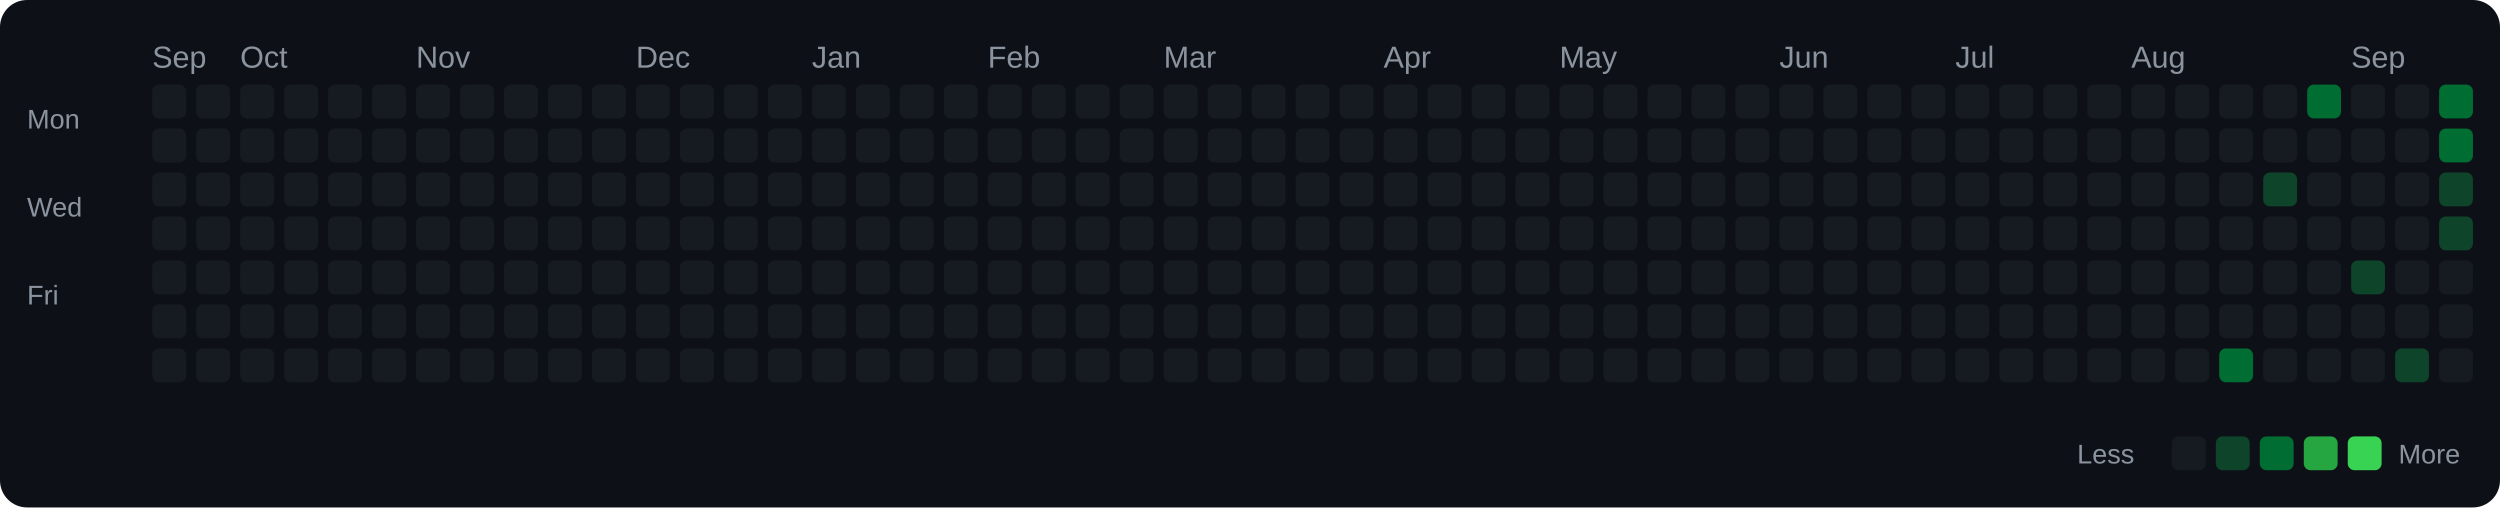
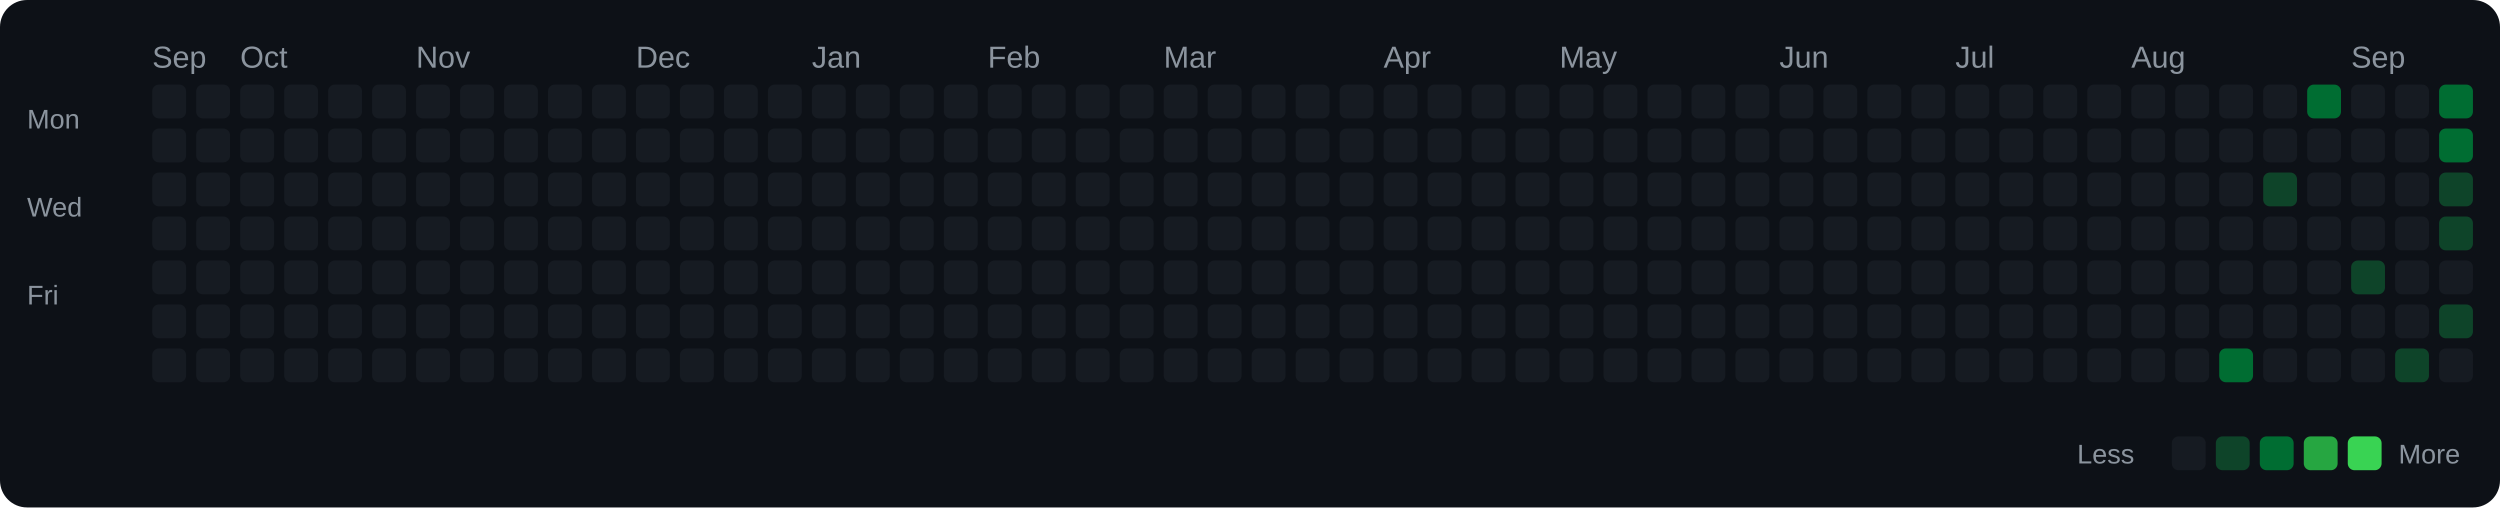
<svg xmlns="http://www.w3.org/2000/svg" width="739" height="150" viewBox="0 0 739 150" role="img" aria-labelledby="title description">
  <rect width="100%" height="100%" fill="#0d1117" rx="8" />
  <text x="45" y="20" fill="#8b949e" font-family="Arial, sans-serif" font-size="9"> Sep </text>
  <text x="71" y="20" fill="#8b949e" font-family="Arial, sans-serif" font-size="9"> Oct </text>
  <text x="123" y="20" fill="#8b949e" font-family="Arial, sans-serif" font-size="9"> Nov </text>
  <text x="188" y="20" fill="#8b949e" font-family="Arial, sans-serif" font-size="9"> Dec </text>
  <text x="240" y="20" fill="#8b949e" font-family="Arial, sans-serif" font-size="9"> Jan </text>
  <text x="292" y="20" fill="#8b949e" font-family="Arial, sans-serif" font-size="9"> Feb </text>
  <text x="344" y="20" fill="#8b949e" font-family="Arial, sans-serif" font-size="9"> Mar </text>
  <text x="409" y="20" fill="#8b949e" font-family="Arial, sans-serif" font-size="9"> Apr </text>
  <text x="461" y="20" fill="#8b949e" font-family="Arial, sans-serif" font-size="9"> May </text>
  <text x="526" y="20" fill="#8b949e" font-family="Arial, sans-serif" font-size="9"> Jun </text>
  <text x="578" y="20" fill="#8b949e" font-family="Arial, sans-serif" font-size="9"> Jul </text>
  <text x="630" y="20" fill="#8b949e" font-family="Arial, sans-serif" font-size="9"> Aug </text>
  <text x="695" y="20" fill="#8b949e" font-family="Arial, sans-serif" font-size="9"> Sep </text>
  <rect x="45" y="25" width="10" height="10" rx="2" fill="#161b22"> </rect>
  <rect x="45" y="38" width="10" height="10" rx="2" fill="#161b22"> </rect>
  <rect x="45" y="51" width="10" height="10" rx="2" fill="#161b22"> </rect>
  <rect x="45" y="64" width="10" height="10" rx="2" fill="#161b22"> </rect>
  <rect x="45" y="77" width="10" height="10" rx="2" fill="#161b22"> </rect>
  <rect x="45" y="90" width="10" height="10" rx="2" fill="#161b22"> </rect>
  <rect x="45" y="103" width="10" height="10" rx="2" fill="#161b22"> </rect>
  <rect x="58" y="25" width="10" height="10" rx="2" fill="#161b22"> </rect>
  <rect x="58" y="38" width="10" height="10" rx="2" fill="#161b22"> </rect>
  <rect x="58" y="51" width="10" height="10" rx="2" fill="#161b22"> </rect>
  <rect x="58" y="64" width="10" height="10" rx="2" fill="#161b22"> </rect>
  <rect x="58" y="77" width="10" height="10" rx="2" fill="#161b22"> </rect>
  <rect x="58" y="90" width="10" height="10" rx="2" fill="#161b22"> </rect>
  <rect x="58" y="103" width="10" height="10" rx="2" fill="#161b22"> </rect>
  <rect x="71" y="25" width="10" height="10" rx="2" fill="#161b22"> </rect>
  <rect x="71" y="38" width="10" height="10" rx="2" fill="#161b22"> </rect>
  <rect x="71" y="51" width="10" height="10" rx="2" fill="#161b22"> </rect>
  <rect x="71" y="64" width="10" height="10" rx="2" fill="#161b22"> </rect>
  <rect x="71" y="77" width="10" height="10" rx="2" fill="#161b22"> </rect>
  <rect x="71" y="90" width="10" height="10" rx="2" fill="#161b22"> </rect>
  <rect x="71" y="103" width="10" height="10" rx="2" fill="#161b22"> </rect>
  <rect x="84" y="25" width="10" height="10" rx="2" fill="#161b22"> </rect>
  <rect x="84" y="38" width="10" height="10" rx="2" fill="#161b22"> </rect>
  <rect x="84" y="51" width="10" height="10" rx="2" fill="#161b22"> </rect>
  <rect x="84" y="64" width="10" height="10" rx="2" fill="#161b22"> </rect>
  <rect x="84" y="77" width="10" height="10" rx="2" fill="#161b22"> </rect>
  <rect x="84" y="90" width="10" height="10" rx="2" fill="#161b22"> </rect>
  <rect x="84" y="103" width="10" height="10" rx="2" fill="#161b22"> </rect>
  <rect x="97" y="25" width="10" height="10" rx="2" fill="#161b22"> </rect>
  <rect x="97" y="38" width="10" height="10" rx="2" fill="#161b22"> </rect>
  <rect x="97" y="51" width="10" height="10" rx="2" fill="#161b22"> </rect>
  <rect x="97" y="64" width="10" height="10" rx="2" fill="#161b22"> </rect>
  <rect x="97" y="77" width="10" height="10" rx="2" fill="#161b22"> </rect>
  <rect x="97" y="90" width="10" height="10" rx="2" fill="#161b22"> </rect>
  <rect x="97" y="103" width="10" height="10" rx="2" fill="#161b22"> </rect>
  <rect x="110" y="25" width="10" height="10" rx="2" fill="#161b22"> </rect>
  <rect x="110" y="38" width="10" height="10" rx="2" fill="#161b22"> </rect>
  <rect x="110" y="51" width="10" height="10" rx="2" fill="#161b22"> </rect>
  <rect x="110" y="64" width="10" height="10" rx="2" fill="#161b22"> </rect>
  <rect x="110" y="77" width="10" height="10" rx="2" fill="#161b22"> </rect>
  <rect x="110" y="90" width="10" height="10" rx="2" fill="#161b22"> </rect>
  <rect x="110" y="103" width="10" height="10" rx="2" fill="#161b22"> </rect>
  <rect x="123" y="25" width="10" height="10" rx="2" fill="#161b22"> </rect>
  <rect x="123" y="38" width="10" height="10" rx="2" fill="#161b22"> </rect>
  <rect x="123" y="51" width="10" height="10" rx="2" fill="#161b22"> </rect>
  <rect x="123" y="64" width="10" height="10" rx="2" fill="#161b22"> </rect>
  <rect x="123" y="77" width="10" height="10" rx="2" fill="#161b22"> </rect>
  <rect x="123" y="90" width="10" height="10" rx="2" fill="#161b22"> </rect>
  <rect x="123" y="103" width="10" height="10" rx="2" fill="#161b22"> </rect>
  <rect x="136" y="25" width="10" height="10" rx="2" fill="#161b22"> </rect>
  <rect x="136" y="38" width="10" height="10" rx="2" fill="#161b22"> </rect>
  <rect x="136" y="51" width="10" height="10" rx="2" fill="#161b22"> </rect>
  <rect x="136" y="64" width="10" height="10" rx="2" fill="#161b22"> </rect>
  <rect x="136" y="77" width="10" height="10" rx="2" fill="#161b22"> </rect>
  <rect x="136" y="90" width="10" height="10" rx="2" fill="#161b22"> </rect>
  <rect x="136" y="103" width="10" height="10" rx="2" fill="#161b22"> </rect>
  <rect x="149" y="25" width="10" height="10" rx="2" fill="#161b22"> </rect>
  <rect x="149" y="38" width="10" height="10" rx="2" fill="#161b22"> </rect>
  <rect x="149" y="51" width="10" height="10" rx="2" fill="#161b22"> </rect>
  <rect x="149" y="64" width="10" height="10" rx="2" fill="#161b22"> </rect>
  <rect x="149" y="77" width="10" height="10" rx="2" fill="#161b22"> </rect>
  <rect x="149" y="90" width="10" height="10" rx="2" fill="#161b22"> </rect>
  <rect x="149" y="103" width="10" height="10" rx="2" fill="#161b22"> </rect>
  <rect x="162" y="25" width="10" height="10" rx="2" fill="#161b22"> </rect>
  <rect x="162" y="38" width="10" height="10" rx="2" fill="#161b22"> </rect>
  <rect x="162" y="51" width="10" height="10" rx="2" fill="#161b22"> </rect>
  <rect x="162" y="64" width="10" height="10" rx="2" fill="#161b22"> </rect>
  <rect x="162" y="77" width="10" height="10" rx="2" fill="#161b22"> </rect>
  <rect x="162" y="90" width="10" height="10" rx="2" fill="#161b22"> </rect>
  <rect x="162" y="103" width="10" height="10" rx="2" fill="#161b22"> </rect>
  <rect x="175" y="25" width="10" height="10" rx="2" fill="#161b22"> </rect>
  <rect x="175" y="38" width="10" height="10" rx="2" fill="#161b22"> </rect>
  <rect x="175" y="51" width="10" height="10" rx="2" fill="#161b22"> </rect>
  <rect x="175" y="64" width="10" height="10" rx="2" fill="#161b22"> </rect>
  <rect x="175" y="77" width="10" height="10" rx="2" fill="#161b22"> </rect>
  <rect x="175" y="90" width="10" height="10" rx="2" fill="#161b22"> </rect>
  <rect x="175" y="103" width="10" height="10" rx="2" fill="#161b22"> </rect>
  <rect x="188" y="25" width="10" height="10" rx="2" fill="#161b22"> </rect>
  <rect x="188" y="38" width="10" height="10" rx="2" fill="#161b22"> </rect>
  <rect x="188" y="51" width="10" height="10" rx="2" fill="#161b22"> </rect>
  <rect x="188" y="64" width="10" height="10" rx="2" fill="#161b22"> </rect>
  <rect x="188" y="77" width="10" height="10" rx="2" fill="#161b22"> </rect>
  <rect x="188" y="90" width="10" height="10" rx="2" fill="#161b22"> </rect>
  <rect x="188" y="103" width="10" height="10" rx="2" fill="#161b22"> </rect>
  <rect x="201" y="25" width="10" height="10" rx="2" fill="#161b22"> </rect>
  <rect x="201" y="38" width="10" height="10" rx="2" fill="#161b22"> </rect>
  <rect x="201" y="51" width="10" height="10" rx="2" fill="#161b22"> </rect>
  <rect x="201" y="64" width="10" height="10" rx="2" fill="#161b22"> </rect>
  <rect x="201" y="77" width="10" height="10" rx="2" fill="#161b22"> </rect>
  <rect x="201" y="90" width="10" height="10" rx="2" fill="#161b22"> </rect>
  <rect x="201" y="103" width="10" height="10" rx="2" fill="#161b22"> </rect>
  <rect x="214" y="25" width="10" height="10" rx="2" fill="#161b22"> </rect>
  <rect x="214" y="38" width="10" height="10" rx="2" fill="#161b22"> </rect>
  <rect x="214" y="51" width="10" height="10" rx="2" fill="#161b22"> </rect>
  <rect x="214" y="64" width="10" height="10" rx="2" fill="#161b22"> </rect>
  <rect x="214" y="77" width="10" height="10" rx="2" fill="#161b22"> </rect>
  <rect x="214" y="90" width="10" height="10" rx="2" fill="#161b22"> </rect>
  <rect x="214" y="103" width="10" height="10" rx="2" fill="#161b22"> </rect>
  <rect x="227" y="25" width="10" height="10" rx="2" fill="#161b22"> </rect>
  <rect x="227" y="38" width="10" height="10" rx="2" fill="#161b22"> </rect>
  <rect x="227" y="51" width="10" height="10" rx="2" fill="#161b22"> </rect>
  <rect x="227" y="64" width="10" height="10" rx="2" fill="#161b22"> </rect>
  <rect x="227" y="77" width="10" height="10" rx="2" fill="#161b22"> </rect>
  <rect x="227" y="90" width="10" height="10" rx="2" fill="#161b22"> </rect>
  <rect x="227" y="103" width="10" height="10" rx="2" fill="#161b22"> </rect>
  <rect x="240" y="25" width="10" height="10" rx="2" fill="#161b22"> </rect>
  <rect x="240" y="38" width="10" height="10" rx="2" fill="#161b22"> </rect>
  <rect x="240" y="51" width="10" height="10" rx="2" fill="#161b22"> </rect>
  <rect x="240" y="64" width="10" height="10" rx="2" fill="#161b22"> </rect>
  <rect x="240" y="77" width="10" height="10" rx="2" fill="#161b22"> </rect>
  <rect x="240" y="90" width="10" height="10" rx="2" fill="#161b22"> </rect>
  <rect x="240" y="103" width="10" height="10" rx="2" fill="#161b22"> </rect>
  <rect x="253" y="25" width="10" height="10" rx="2" fill="#161b22"> </rect>
  <rect x="253" y="38" width="10" height="10" rx="2" fill="#161b22"> </rect>
  <rect x="253" y="51" width="10" height="10" rx="2" fill="#161b22"> </rect>
  <rect x="253" y="64" width="10" height="10" rx="2" fill="#161b22"> </rect>
  <rect x="253" y="77" width="10" height="10" rx="2" fill="#161b22"> </rect>
  <rect x="253" y="90" width="10" height="10" rx="2" fill="#161b22"> </rect>
  <rect x="253" y="103" width="10" height="10" rx="2" fill="#161b22"> </rect>
  <rect x="266" y="25" width="10" height="10" rx="2" fill="#161b22"> </rect>
  <rect x="266" y="38" width="10" height="10" rx="2" fill="#161b22"> </rect>
  <rect x="266" y="51" width="10" height="10" rx="2" fill="#161b22"> </rect>
  <rect x="266" y="64" width="10" height="10" rx="2" fill="#161b22"> </rect>
  <rect x="266" y="77" width="10" height="10" rx="2" fill="#161b22"> </rect>
  <rect x="266" y="90" width="10" height="10" rx="2" fill="#161b22"> </rect>
  <rect x="266" y="103" width="10" height="10" rx="2" fill="#161b22"> </rect>
  <rect x="279" y="25" width="10" height="10" rx="2" fill="#161b22"> </rect>
  <rect x="279" y="38" width="10" height="10" rx="2" fill="#161b22"> </rect>
  <rect x="279" y="51" width="10" height="10" rx="2" fill="#161b22"> </rect>
  <rect x="279" y="64" width="10" height="10" rx="2" fill="#161b22"> </rect>
  <rect x="279" y="77" width="10" height="10" rx="2" fill="#161b22"> </rect>
  <rect x="279" y="90" width="10" height="10" rx="2" fill="#161b22"> </rect>
  <rect x="279" y="103" width="10" height="10" rx="2" fill="#161b22"> </rect>
  <rect x="292" y="25" width="10" height="10" rx="2" fill="#161b22"> </rect>
  <rect x="292" y="38" width="10" height="10" rx="2" fill="#161b22"> </rect>
  <rect x="292" y="51" width="10" height="10" rx="2" fill="#161b22"> </rect>
  <rect x="292" y="64" width="10" height="10" rx="2" fill="#161b22"> </rect>
  <rect x="292" y="77" width="10" height="10" rx="2" fill="#161b22"> </rect>
  <rect x="292" y="90" width="10" height="10" rx="2" fill="#161b22"> </rect>
  <rect x="292" y="103" width="10" height="10" rx="2" fill="#161b22"> </rect>
  <rect x="305" y="25" width="10" height="10" rx="2" fill="#161b22"> </rect>
  <rect x="305" y="38" width="10" height="10" rx="2" fill="#161b22"> </rect>
  <rect x="305" y="51" width="10" height="10" rx="2" fill="#161b22"> </rect>
  <rect x="305" y="64" width="10" height="10" rx="2" fill="#161b22"> </rect>
  <rect x="305" y="77" width="10" height="10" rx="2" fill="#161b22"> </rect>
  <rect x="305" y="90" width="10" height="10" rx="2" fill="#161b22"> </rect>
  <rect x="305" y="103" width="10" height="10" rx="2" fill="#161b22"> </rect>
  <rect x="318" y="25" width="10" height="10" rx="2" fill="#161b22"> </rect>
  <rect x="318" y="38" width="10" height="10" rx="2" fill="#161b22"> </rect>
  <rect x="318" y="51" width="10" height="10" rx="2" fill="#161b22"> </rect>
  <rect x="318" y="64" width="10" height="10" rx="2" fill="#161b22"> </rect>
  <rect x="318" y="77" width="10" height="10" rx="2" fill="#161b22"> </rect>
  <rect x="318" y="90" width="10" height="10" rx="2" fill="#161b22"> </rect>
  <rect x="318" y="103" width="10" height="10" rx="2" fill="#161b22"> </rect>
  <rect x="331" y="25" width="10" height="10" rx="2" fill="#161b22"> </rect>
  <rect x="331" y="38" width="10" height="10" rx="2" fill="#161b22"> </rect>
  <rect x="331" y="51" width="10" height="10" rx="2" fill="#161b22"> </rect>
  <rect x="331" y="64" width="10" height="10" rx="2" fill="#161b22"> </rect>
  <rect x="331" y="77" width="10" height="10" rx="2" fill="#161b22"> </rect>
  <rect x="331" y="90" width="10" height="10" rx="2" fill="#161b22"> </rect>
  <rect x="331" y="103" width="10" height="10" rx="2" fill="#161b22"> </rect>
  <rect x="344" y="25" width="10" height="10" rx="2" fill="#161b22"> </rect>
  <rect x="344" y="38" width="10" height="10" rx="2" fill="#161b22"> </rect>
  <rect x="344" y="51" width="10" height="10" rx="2" fill="#161b22"> </rect>
  <rect x="344" y="64" width="10" height="10" rx="2" fill="#161b22"> </rect>
  <rect x="344" y="77" width="10" height="10" rx="2" fill="#161b22"> </rect>
  <rect x="344" y="90" width="10" height="10" rx="2" fill="#161b22"> </rect>
  <rect x="344" y="103" width="10" height="10" rx="2" fill="#161b22"> </rect>
  <rect x="357" y="25" width="10" height="10" rx="2" fill="#161b22"> </rect>
  <rect x="357" y="38" width="10" height="10" rx="2" fill="#161b22"> </rect>
  <rect x="357" y="51" width="10" height="10" rx="2" fill="#161b22"> </rect>
  <rect x="357" y="64" width="10" height="10" rx="2" fill="#161b22"> </rect>
  <rect x="357" y="77" width="10" height="10" rx="2" fill="#161b22"> </rect>
  <rect x="357" y="90" width="10" height="10" rx="2" fill="#161b22"> </rect>
  <rect x="357" y="103" width="10" height="10" rx="2" fill="#161b22"> </rect>
  <rect x="370" y="25" width="10" height="10" rx="2" fill="#161b22"> </rect>
  <rect x="370" y="38" width="10" height="10" rx="2" fill="#161b22"> </rect>
  <rect x="370" y="51" width="10" height="10" rx="2" fill="#161b22"> </rect>
  <rect x="370" y="64" width="10" height="10" rx="2" fill="#161b22"> </rect>
  <rect x="370" y="77" width="10" height="10" rx="2" fill="#161b22"> </rect>
  <rect x="370" y="90" width="10" height="10" rx="2" fill="#161b22"> </rect>
  <rect x="370" y="103" width="10" height="10" rx="2" fill="#161b22"> </rect>
  <rect x="383" y="25" width="10" height="10" rx="2" fill="#161b22"> </rect>
  <rect x="383" y="38" width="10" height="10" rx="2" fill="#161b22"> </rect>
  <rect x="383" y="51" width="10" height="10" rx="2" fill="#161b22"> </rect>
  <rect x="383" y="64" width="10" height="10" rx="2" fill="#161b22"> </rect>
  <rect x="383" y="77" width="10" height="10" rx="2" fill="#161b22"> </rect>
  <rect x="383" y="90" width="10" height="10" rx="2" fill="#161b22"> </rect>
  <rect x="383" y="103" width="10" height="10" rx="2" fill="#161b22"> </rect>
  <rect x="396" y="25" width="10" height="10" rx="2" fill="#161b22"> </rect>
  <rect x="396" y="38" width="10" height="10" rx="2" fill="#161b22"> </rect>
  <rect x="396" y="51" width="10" height="10" rx="2" fill="#161b22"> </rect>
  <rect x="396" y="64" width="10" height="10" rx="2" fill="#161b22"> </rect>
  <rect x="396" y="77" width="10" height="10" rx="2" fill="#161b22"> </rect>
  <rect x="396" y="90" width="10" height="10" rx="2" fill="#161b22"> </rect>
  <rect x="396" y="103" width="10" height="10" rx="2" fill="#161b22"> </rect>
  <rect x="409" y="25" width="10" height="10" rx="2" fill="#161b22"> </rect>
  <rect x="409" y="38" width="10" height="10" rx="2" fill="#161b22"> </rect>
  <rect x="409" y="51" width="10" height="10" rx="2" fill="#161b22"> </rect>
  <rect x="409" y="64" width="10" height="10" rx="2" fill="#161b22"> </rect>
  <rect x="409" y="77" width="10" height="10" rx="2" fill="#161b22"> </rect>
  <rect x="409" y="90" width="10" height="10" rx="2" fill="#161b22"> </rect>
  <rect x="409" y="103" width="10" height="10" rx="2" fill="#161b22"> </rect>
  <rect x="422" y="25" width="10" height="10" rx="2" fill="#161b22"> </rect>
  <rect x="422" y="38" width="10" height="10" rx="2" fill="#161b22"> </rect>
  <rect x="422" y="51" width="10" height="10" rx="2" fill="#161b22"> </rect>
  <rect x="422" y="64" width="10" height="10" rx="2" fill="#161b22"> </rect>
  <rect x="422" y="77" width="10" height="10" rx="2" fill="#161b22"> </rect>
  <rect x="422" y="90" width="10" height="10" rx="2" fill="#161b22"> </rect>
  <rect x="422" y="103" width="10" height="10" rx="2" fill="#161b22"> </rect>
  <rect x="435" y="25" width="10" height="10" rx="2" fill="#161b22"> </rect>
  <rect x="435" y="38" width="10" height="10" rx="2" fill="#161b22"> </rect>
  <rect x="435" y="51" width="10" height="10" rx="2" fill="#161b22"> </rect>
  <rect x="435" y="64" width="10" height="10" rx="2" fill="#161b22"> </rect>
  <rect x="435" y="77" width="10" height="10" rx="2" fill="#161b22"> </rect>
  <rect x="435" y="90" width="10" height="10" rx="2" fill="#161b22"> </rect>
  <rect x="435" y="103" width="10" height="10" rx="2" fill="#161b22"> </rect>
  <rect x="448" y="25" width="10" height="10" rx="2" fill="#161b22"> </rect>
  <rect x="448" y="38" width="10" height="10" rx="2" fill="#161b22"> </rect>
  <rect x="448" y="51" width="10" height="10" rx="2" fill="#161b22"> </rect>
  <rect x="448" y="64" width="10" height="10" rx="2" fill="#161b22"> </rect>
  <rect x="448" y="77" width="10" height="10" rx="2" fill="#161b22"> </rect>
  <rect x="448" y="90" width="10" height="10" rx="2" fill="#161b22"> </rect>
  <rect x="448" y="103" width="10" height="10" rx="2" fill="#161b22"> </rect>
  <rect x="461" y="25" width="10" height="10" rx="2" fill="#161b22"> </rect>
  <rect x="461" y="38" width="10" height="10" rx="2" fill="#161b22"> </rect>
  <rect x="461" y="51" width="10" height="10" rx="2" fill="#161b22"> </rect>
  <rect x="461" y="64" width="10" height="10" rx="2" fill="#161b22"> </rect>
  <rect x="461" y="77" width="10" height="10" rx="2" fill="#161b22"> </rect>
  <rect x="461" y="90" width="10" height="10" rx="2" fill="#161b22"> </rect>
  <rect x="461" y="103" width="10" height="10" rx="2" fill="#161b22"> </rect>
  <rect x="474" y="25" width="10" height="10" rx="2" fill="#161b22"> </rect>
  <rect x="474" y="38" width="10" height="10" rx="2" fill="#161b22"> </rect>
  <rect x="474" y="51" width="10" height="10" rx="2" fill="#161b22"> </rect>
  <rect x="474" y="64" width="10" height="10" rx="2" fill="#161b22"> </rect>
  <rect x="474" y="77" width="10" height="10" rx="2" fill="#161b22"> </rect>
  <rect x="474" y="90" width="10" height="10" rx="2" fill="#161b22"> </rect>
  <rect x="474" y="103" width="10" height="10" rx="2" fill="#161b22"> </rect>
  <rect x="487" y="25" width="10" height="10" rx="2" fill="#161b22"> </rect>
  <rect x="487" y="38" width="10" height="10" rx="2" fill="#161b22"> </rect>
  <rect x="487" y="51" width="10" height="10" rx="2" fill="#161b22"> </rect>
  <rect x="487" y="64" width="10" height="10" rx="2" fill="#161b22"> </rect>
  <rect x="487" y="77" width="10" height="10" rx="2" fill="#161b22"> </rect>
  <rect x="487" y="90" width="10" height="10" rx="2" fill="#161b22"> </rect>
  <rect x="487" y="103" width="10" height="10" rx="2" fill="#161b22"> </rect>
  <rect x="500" y="25" width="10" height="10" rx="2" fill="#161b22"> </rect>
  <rect x="500" y="38" width="10" height="10" rx="2" fill="#161b22"> </rect>
  <rect x="500" y="51" width="10" height="10" rx="2" fill="#161b22"> </rect>
  <rect x="500" y="64" width="10" height="10" rx="2" fill="#161b22"> </rect>
  <rect x="500" y="77" width="10" height="10" rx="2" fill="#161b22"> </rect>
  <rect x="500" y="90" width="10" height="10" rx="2" fill="#161b22"> </rect>
  <rect x="500" y="103" width="10" height="10" rx="2" fill="#161b22"> </rect>
  <rect x="513" y="25" width="10" height="10" rx="2" fill="#161b22"> </rect>
  <rect x="513" y="38" width="10" height="10" rx="2" fill="#161b22"> </rect>
  <rect x="513" y="51" width="10" height="10" rx="2" fill="#161b22"> </rect>
  <rect x="513" y="64" width="10" height="10" rx="2" fill="#161b22"> </rect>
  <rect x="513" y="77" width="10" height="10" rx="2" fill="#161b22"> </rect>
  <rect x="513" y="90" width="10" height="10" rx="2" fill="#161b22"> </rect>
  <rect x="513" y="103" width="10" height="10" rx="2" fill="#161b22"> </rect>
  <rect x="526" y="25" width="10" height="10" rx="2" fill="#161b22"> </rect>
  <rect x="526" y="38" width="10" height="10" rx="2" fill="#161b22"> </rect>
  <rect x="526" y="51" width="10" height="10" rx="2" fill="#161b22"> </rect>
  <rect x="526" y="64" width="10" height="10" rx="2" fill="#161b22"> </rect>
  <rect x="526" y="77" width="10" height="10" rx="2" fill="#161b22"> </rect>
  <rect x="526" y="90" width="10" height="10" rx="2" fill="#161b22"> </rect>
  <rect x="526" y="103" width="10" height="10" rx="2" fill="#161b22"> </rect>
  <rect x="539" y="25" width="10" height="10" rx="2" fill="#161b22"> </rect>
  <rect x="539" y="38" width="10" height="10" rx="2" fill="#161b22"> </rect>
  <rect x="539" y="51" width="10" height="10" rx="2" fill="#161b22"> </rect>
  <rect x="539" y="64" width="10" height="10" rx="2" fill="#161b22"> </rect>
  <rect x="539" y="77" width="10" height="10" rx="2" fill="#161b22"> </rect>
  <rect x="539" y="90" width="10" height="10" rx="2" fill="#161b22"> </rect>
  <rect x="539" y="103" width="10" height="10" rx="2" fill="#161b22"> </rect>
  <rect x="552" y="25" width="10" height="10" rx="2" fill="#161b22"> </rect>
  <rect x="552" y="38" width="10" height="10" rx="2" fill="#161b22"> </rect>
  <rect x="552" y="51" width="10" height="10" rx="2" fill="#161b22"> </rect>
  <rect x="552" y="64" width="10" height="10" rx="2" fill="#161b22"> </rect>
  <rect x="552" y="77" width="10" height="10" rx="2" fill="#161b22"> </rect>
  <rect x="552" y="90" width="10" height="10" rx="2" fill="#161b22"> </rect>
  <rect x="552" y="103" width="10" height="10" rx="2" fill="#161b22"> </rect>
  <rect x="565" y="25" width="10" height="10" rx="2" fill="#161b22"> </rect>
  <rect x="565" y="38" width="10" height="10" rx="2" fill="#161b22"> </rect>
  <rect x="565" y="51" width="10" height="10" rx="2" fill="#161b22"> </rect>
  <rect x="565" y="64" width="10" height="10" rx="2" fill="#161b22"> </rect>
  <rect x="565" y="77" width="10" height="10" rx="2" fill="#161b22"> </rect>
  <rect x="565" y="90" width="10" height="10" rx="2" fill="#161b22"> </rect>
  <rect x="565" y="103" width="10" height="10" rx="2" fill="#161b22"> </rect>
  <rect x="578" y="25" width="10" height="10" rx="2" fill="#161b22"> </rect>
  <rect x="578" y="38" width="10" height="10" rx="2" fill="#161b22"> </rect>
  <rect x="578" y="51" width="10" height="10" rx="2" fill="#161b22"> </rect>
  <rect x="578" y="64" width="10" height="10" rx="2" fill="#161b22"> </rect>
  <rect x="578" y="77" width="10" height="10" rx="2" fill="#161b22"> </rect>
  <rect x="578" y="90" width="10" height="10" rx="2" fill="#161b22"> </rect>
  <rect x="578" y="103" width="10" height="10" rx="2" fill="#161b22"> </rect>
  <rect x="591" y="25" width="10" height="10" rx="2" fill="#161b22"> </rect>
  <rect x="591" y="38" width="10" height="10" rx="2" fill="#161b22"> </rect>
  <rect x="591" y="51" width="10" height="10" rx="2" fill="#161b22"> </rect>
  <rect x="591" y="64" width="10" height="10" rx="2" fill="#161b22"> </rect>
  <rect x="591" y="77" width="10" height="10" rx="2" fill="#161b22"> </rect>
  <rect x="591" y="90" width="10" height="10" rx="2" fill="#161b22"> </rect>
  <rect x="591" y="103" width="10" height="10" rx="2" fill="#161b22"> </rect>
  <rect x="604" y="25" width="10" height="10" rx="2" fill="#161b22"> </rect>
  <rect x="604" y="38" width="10" height="10" rx="2" fill="#161b22"> </rect>
  <rect x="604" y="51" width="10" height="10" rx="2" fill="#161b22"> </rect>
  <rect x="604" y="64" width="10" height="10" rx="2" fill="#161b22"> </rect>
  <rect x="604" y="77" width="10" height="10" rx="2" fill="#161b22"> </rect>
  <rect x="604" y="90" width="10" height="10" rx="2" fill="#161b22"> </rect>
  <rect x="604" y="103" width="10" height="10" rx="2" fill="#161b22"> </rect>
  <rect x="617" y="25" width="10" height="10" rx="2" fill="#161b22"> </rect>
  <rect x="617" y="38" width="10" height="10" rx="2" fill="#161b22"> </rect>
  <rect x="617" y="51" width="10" height="10" rx="2" fill="#161b22"> </rect>
  <rect x="617" y="64" width="10" height="10" rx="2" fill="#161b22"> </rect>
  <rect x="617" y="77" width="10" height="10" rx="2" fill="#161b22"> </rect>
  <rect x="617" y="90" width="10" height="10" rx="2" fill="#161b22"> </rect>
  <rect x="617" y="103" width="10" height="10" rx="2" fill="#161b22"> </rect>
  <rect x="630" y="25" width="10" height="10" rx="2" fill="#161b22"> </rect>
  <rect x="630" y="38" width="10" height="10" rx="2" fill="#161b22"> </rect>
  <rect x="630" y="51" width="10" height="10" rx="2" fill="#161b22"> </rect>
  <rect x="630" y="64" width="10" height="10" rx="2" fill="#161b22"> </rect>
  <rect x="630" y="77" width="10" height="10" rx="2" fill="#161b22"> </rect>
  <rect x="630" y="90" width="10" height="10" rx="2" fill="#161b22"> </rect>
  <rect x="630" y="103" width="10" height="10" rx="2" fill="#161b22"> </rect>
  <rect x="643" y="25" width="10" height="10" rx="2" fill="#161b22"> </rect>
  <rect x="643" y="38" width="10" height="10" rx="2" fill="#161b22"> </rect>
  <rect x="643" y="51" width="10" height="10" rx="2" fill="#161b22"> </rect>
  <rect x="643" y="64" width="10" height="10" rx="2" fill="#161b22"> </rect>
  <rect x="643" y="77" width="10" height="10" rx="2" fill="#161b22"> </rect>
  <rect x="643" y="90" width="10" height="10" rx="2" fill="#161b22"> </rect>
  <rect x="643" y="103" width="10" height="10" rx="2" fill="#161b22"> </rect>
  <rect x="656" y="25" width="10" height="10" rx="2" fill="#161b22"> </rect>
  <rect x="656" y="38" width="10" height="10" rx="2" fill="#161b22"> </rect>
  <rect x="656" y="51" width="10" height="10" rx="2" fill="#161b22"> </rect>
  <rect x="656" y="64" width="10" height="10" rx="2" fill="#161b22"> </rect>
  <rect x="656" y="77" width="10" height="10" rx="2" fill="#161b22"> </rect>
  <rect x="656" y="90" width="10" height="10" rx="2" fill="#161b22"> </rect>
  <rect x="656" y="103" width="10" height="10" rx="2" fill="#006d32"> </rect>
  <rect x="669" y="25" width="10" height="10" rx="2" fill="#161b22"> </rect>
  <rect x="669" y="38" width="10" height="10" rx="2" fill="#161b22"> </rect>
  <rect x="669" y="51" width="10" height="10" rx="2" fill="#0e4429"> </rect>
  <rect x="669" y="64" width="10" height="10" rx="2" fill="#161b22"> </rect>
  <rect x="669" y="77" width="10" height="10" rx="2" fill="#161b22"> </rect>
  <rect x="669" y="90" width="10" height="10" rx="2" fill="#161b22"> </rect>
  <rect x="669" y="103" width="10" height="10" rx="2" fill="#161b22"> </rect>
  <rect x="682" y="25" width="10" height="10" rx="2" fill="#006d32"> </rect>
  <rect x="682" y="38" width="10" height="10" rx="2" fill="#161b22"> </rect>
  <rect x="682" y="51" width="10" height="10" rx="2" fill="#161b22"> </rect>
  <rect x="682" y="64" width="10" height="10" rx="2" fill="#161b22"> </rect>
  <rect x="682" y="77" width="10" height="10" rx="2" fill="#161b22"> </rect>
  <rect x="682" y="90" width="10" height="10" rx="2" fill="#161b22"> </rect>
  <rect x="682" y="103" width="10" height="10" rx="2" fill="#161b22"> </rect>
  <rect x="695" y="25" width="10" height="10" rx="2" fill="#161b22"> </rect>
  <rect x="695" y="38" width="10" height="10" rx="2" fill="#161b22"> </rect>
  <rect x="695" y="51" width="10" height="10" rx="2" fill="#161b22"> </rect>
  <rect x="695" y="64" width="10" height="10" rx="2" fill="#161b22"> </rect>
  <rect x="695" y="77" width="10" height="10" rx="2" fill="#0e4429"> </rect>
  <rect x="695" y="90" width="10" height="10" rx="2" fill="#161b22"> </rect>
  <rect x="695" y="103" width="10" height="10" rx="2" fill="#161b22"> </rect>
  <rect x="708" y="25" width="10" height="10" rx="2" fill="#161b22"> </rect>
  <rect x="708" y="38" width="10" height="10" rx="2" fill="#161b22"> </rect>
  <rect x="708" y="51" width="10" height="10" rx="2" fill="#161b22"> </rect>
  <rect x="708" y="64" width="10" height="10" rx="2" fill="#161b22"> </rect>
  <rect x="708" y="77" width="10" height="10" rx="2" fill="#161b22"> </rect>
  <rect x="708" y="90" width="10" height="10" rx="2" fill="#161b22"> </rect>
  <rect x="708" y="103" width="10" height="10" rx="2" fill="#0e4429"> </rect>
  <rect x="721" y="25" width="10" height="10" rx="2" fill="#006d32"> </rect>
  <rect x="721" y="38" width="10" height="10" rx="2" fill="#006d32"> </rect>
  <rect x="721" y="51" width="10" height="10" rx="2" fill="#0e4429"> </rect>
  <rect x="721" y="64" width="10" height="10" rx="2" fill="#0e4429"> </rect>
  <rect x="721" y="77" width="10" height="10" rx="2" fill="#161b22"> </rect>
-   <rect x="721" y="90" width="10" height="10" rx="2" fill="#161b22"> </rect>
+   <rect x="721" y="90" width="10" height="10" rx="2" fill="#0e4429"> </rect>
  <rect x="721" y="103" width="10" height="10" rx="2" fill="#161b22"> </rect>
  <text x="8" y="38" fill="#8b949e" font-family="Arial, sans-serif" font-size="8">Mon</text>
  <text x="8" y="64" fill="#8b949e" font-family="Arial, sans-serif" font-size="8">Wed</text>
  <text x="8" y="90" fill="#8b949e" font-family="Arial, sans-serif" font-size="8">Fri</text>
  <text x="614" y="137" fill="#8b949e" font-family="Arial, sans-serif" font-size="8">Less</text>
  <rect x="642" y="129" width="10" height="10" rx="2" fill="#161b22" />
  <rect x="655" y="129" width="10" height="10" rx="2" fill="#0e4429" />
  <rect x="668" y="129" width="10" height="10" rx="2" fill="#006d32" />
  <rect x="681" y="129" width="10" height="10" rx="2" fill="#26a641" />
  <rect x="694" y="129" width="10" height="10" rx="2" fill="#39d353" />
  <text x="709" y="137" fill="#8b949e" font-family="Arial, sans-serif" font-size="8">More</text>
</svg>
